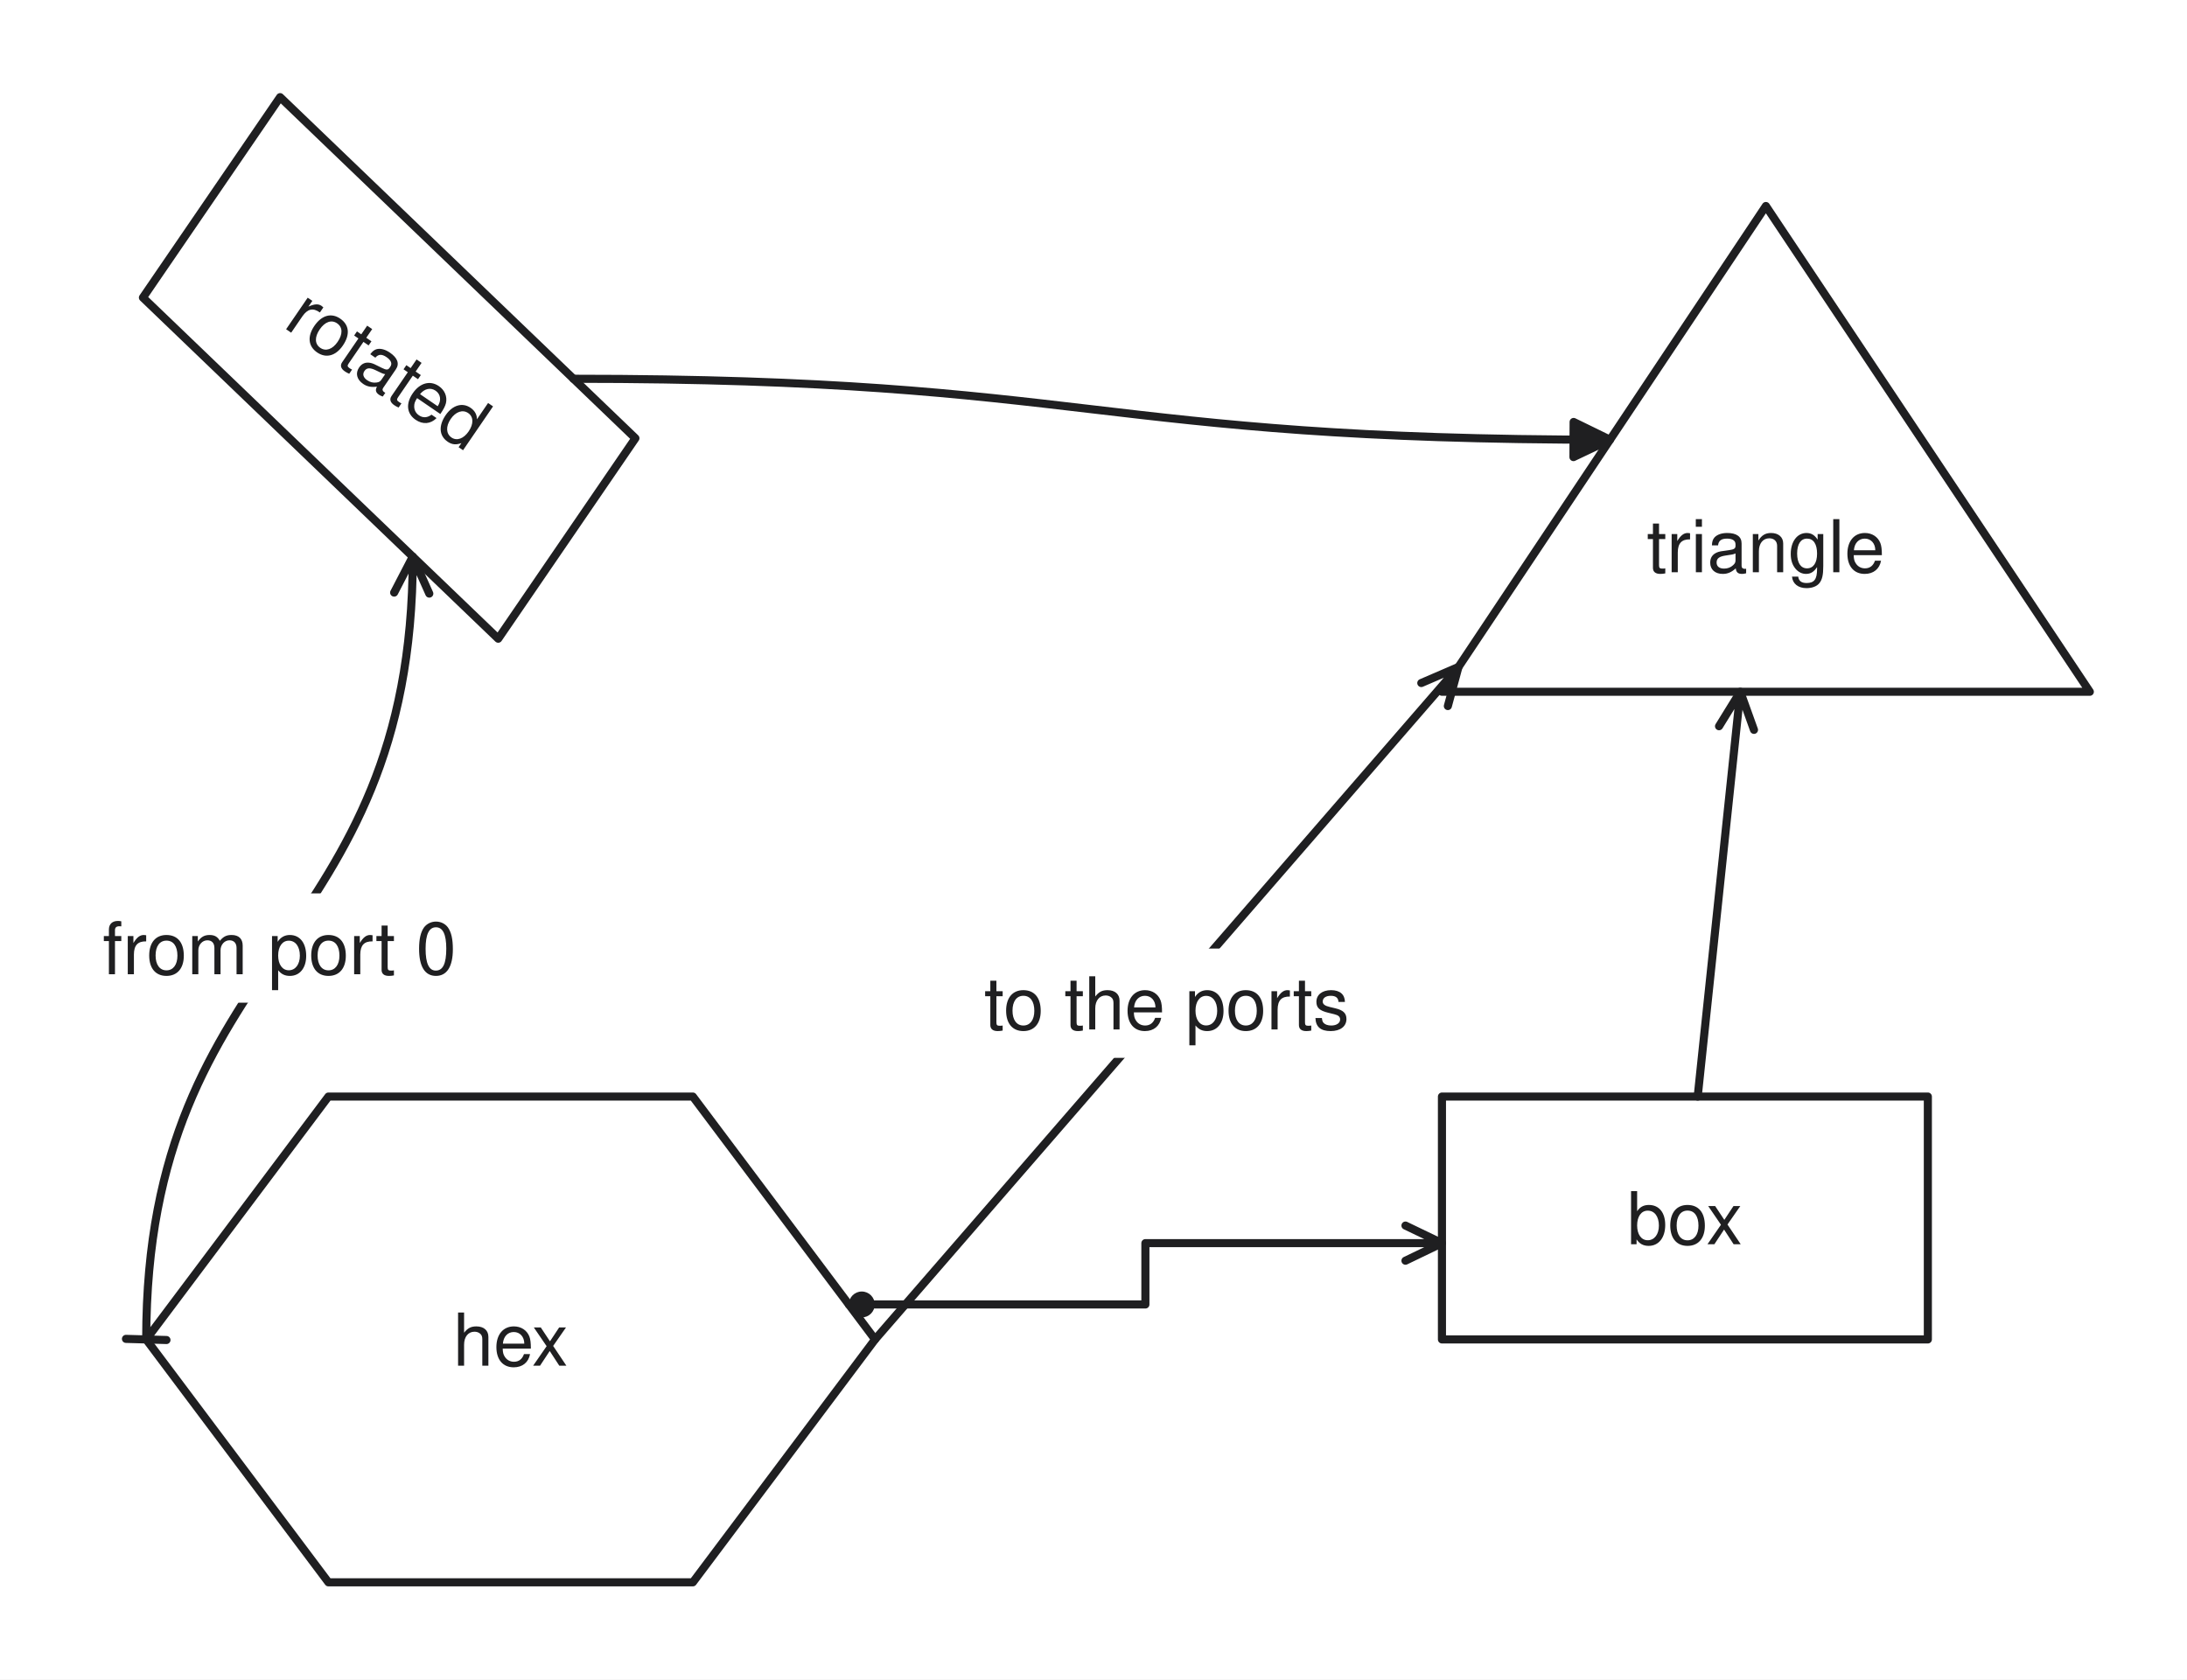
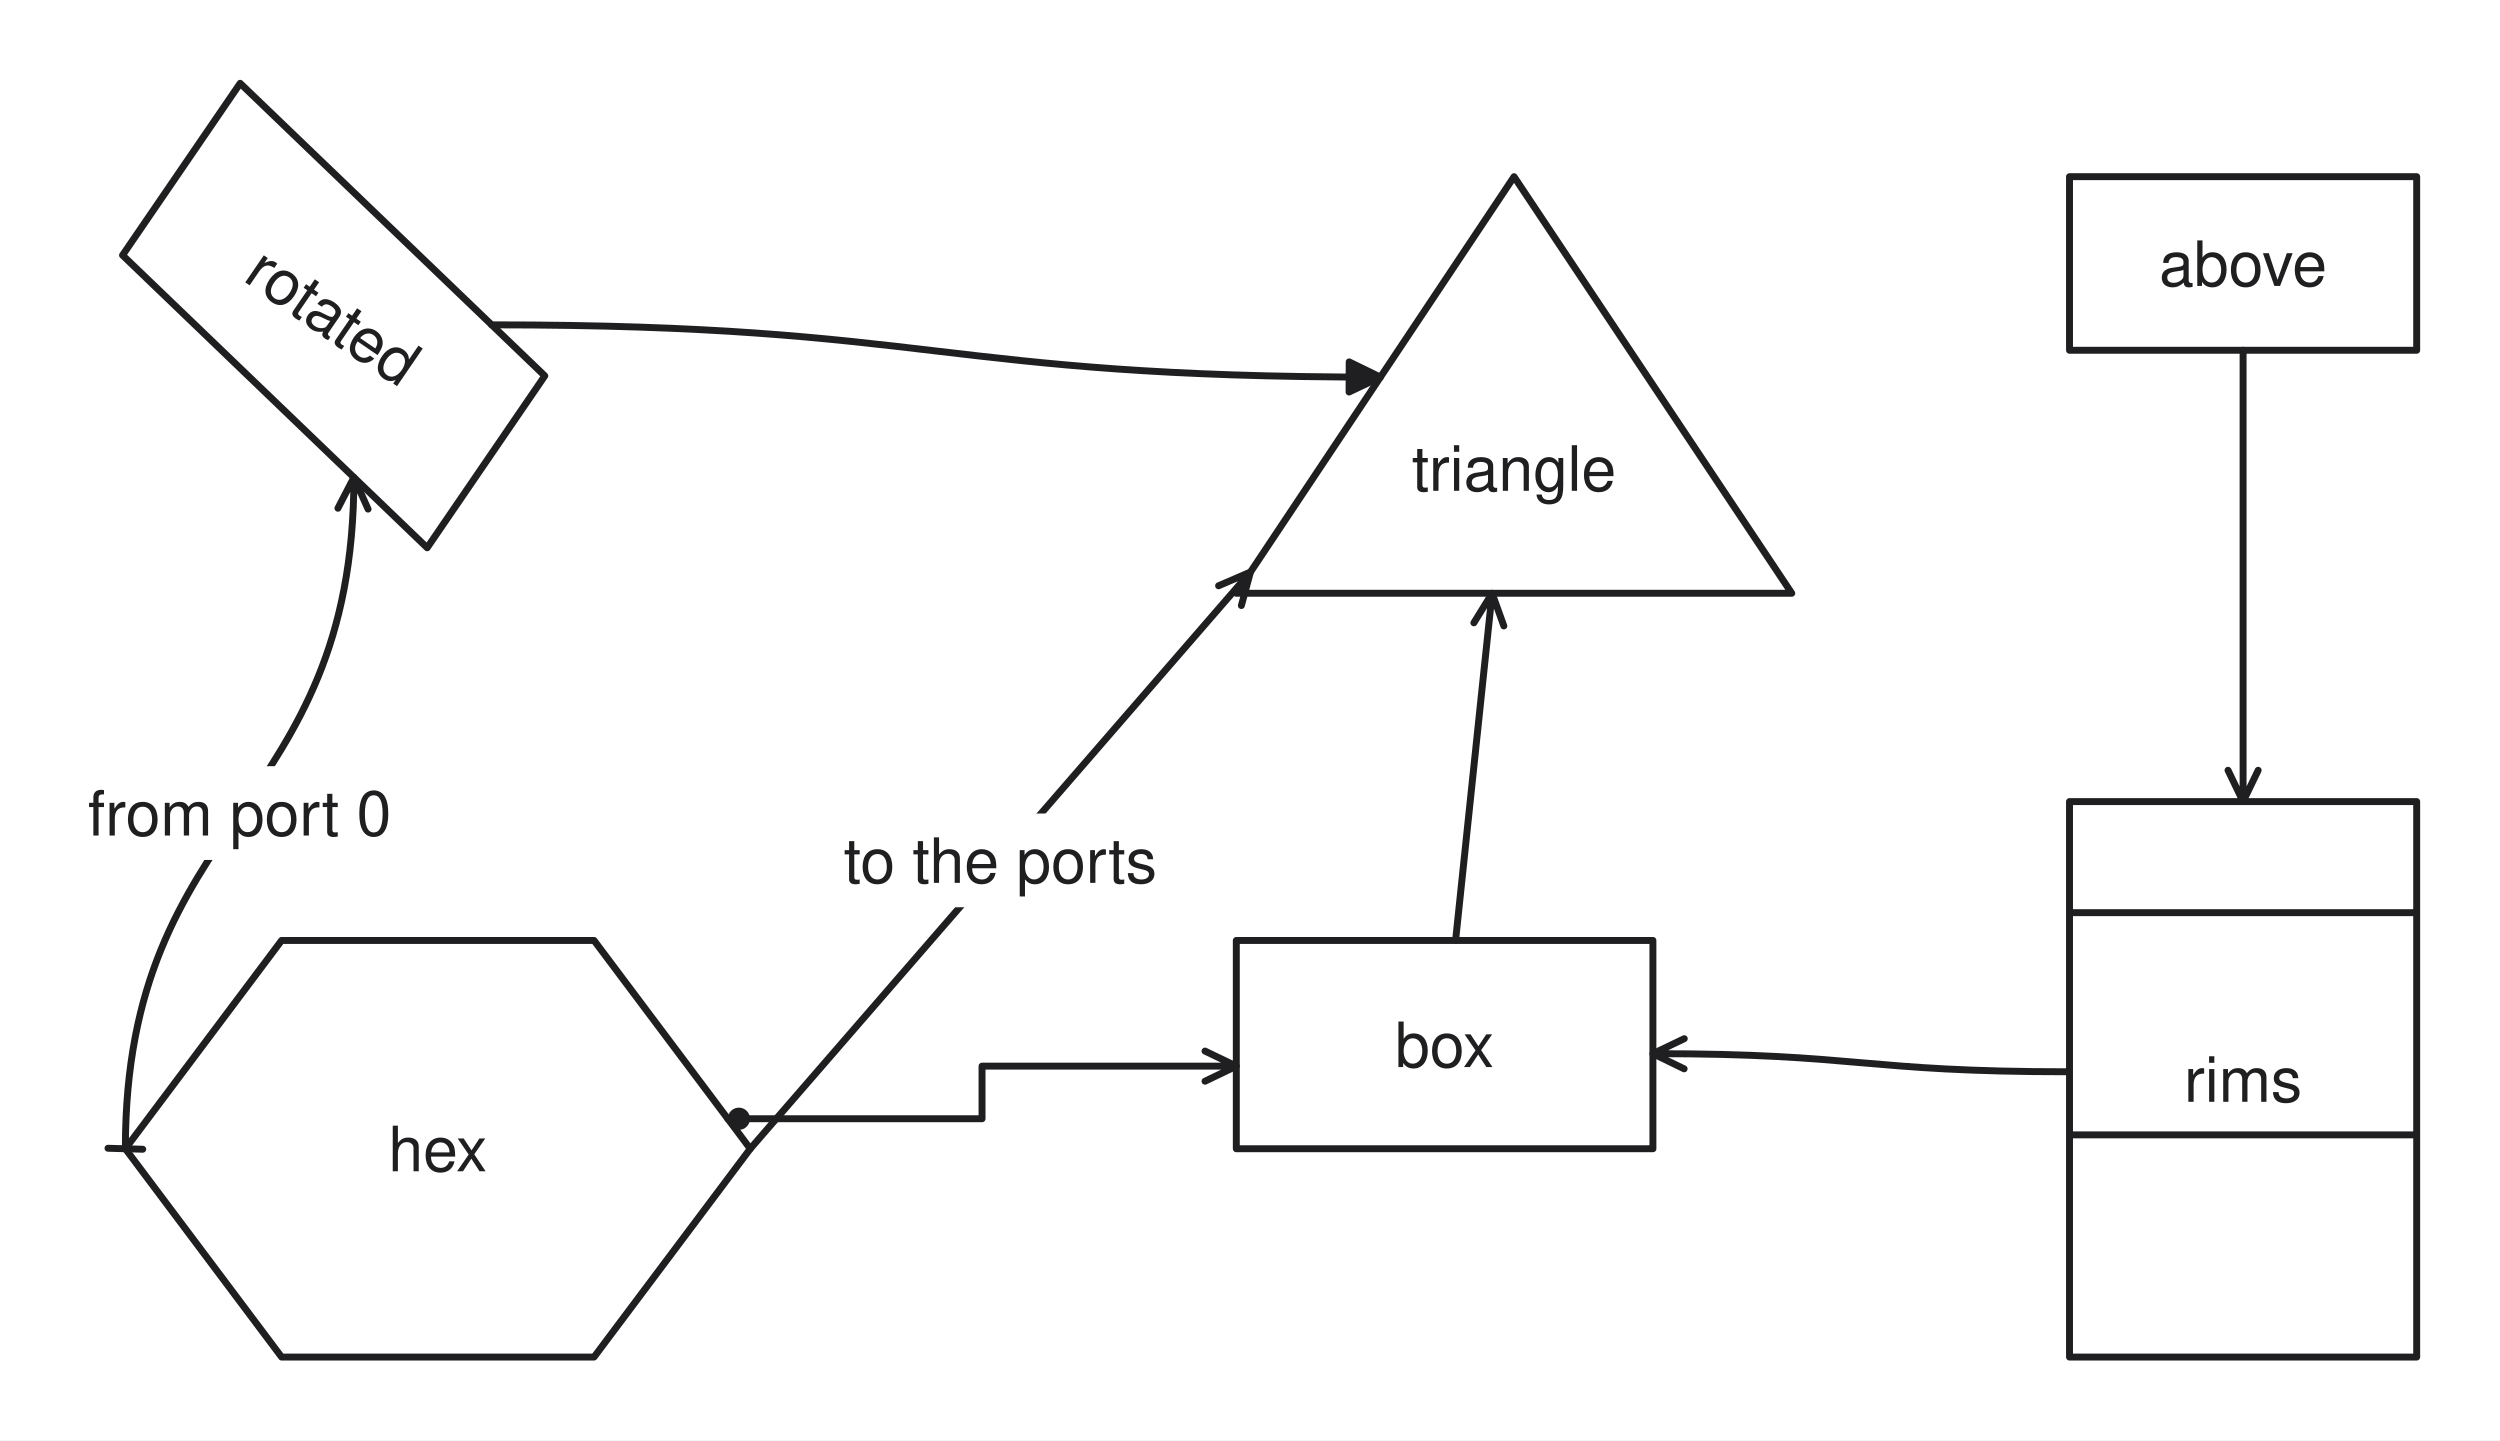
- <svg xmlns="http://www.w3.org/2000/svg" width="540.11" height="414.89" viewBox="3.89 -10.89 540.11 414.89">
-   <rect x="3.89" y="-10.89" width="540.11" height="414.89" fill="#ffffff" />
+ <svg xmlns="http://www.w3.org/2000/svg" width="720.11" height="414.89" viewBox="3.89 -10.89 720.11 414.89">
+   <rect x="3.89" y="-10.89" width="720.11" height="414.89" fill="#ffffff" />
  <path d="M440 40 C466.67 80 493.33 120 520 160 C466.67 160 413.33 160 360 160 C386.67 120 413.33 80 440 40 Z" fill="none" stroke="#1f1f21" stroke-width="2" stroke-linecap="round" stroke-linejoin="round" />
  <text x="440" font-family="Helvetica Neue, Helvetica, Arial, sans-serif" font-size="18" fill="#1f1f21" text-anchor="middle">
    <tspan x="440" y="130.48">triangle</tspan>
  </text>
  <g transform="rotate(34.38 100 80)">
    <path d="M40 40 C80 46.67 120 53.33 160 60 C160 80 160 100 160 120 C120 113.33 80 106.67 40 100 C40 80 40 60 40 40 Z" fill="none" stroke="#1f1f21" stroke-width="2" stroke-linecap="round" stroke-linejoin="round" />
    <text x="100" font-family="Helvetica Neue, Helvetica, Arial, sans-serif" font-size="18" fill="#1f1f21" text-anchor="middle">
      <tspan x="100" y="86.48">rotated</tspan>
    </text>
  </g>
  <path d="M85 260 C115 260 145 260 175 260 C190 280 205 300 220 320 C205 340 190 360 175 380 C145 380 115 380 85 380 C70 360 55 340 40 320 C55 300 70 280 85 260 Z" fill="none" stroke="#1f1f21" stroke-width="2" stroke-linecap="round" stroke-linejoin="round" />
  <text x="130" font-family="Helvetica Neue, Helvetica, Arial, sans-serif" font-size="18" fill="#1f1f21" text-anchor="middle">
    <tspan x="130" y="326.48">hex</tspan>
  </text>
  <path d="M360 260 L480 260 L480 320 L360 320 Z" fill="none" stroke="#1f1f21" stroke-width="2" stroke-linecap="round" stroke-linejoin="round" />
  <text x="420" font-family="Helvetica Neue, Helvetica, Arial, sans-serif" font-size="18" fill="#1f1f21" text-anchor="middle">
    <tspan x="420" y="296.48">box</tspan>
  </text>
  <path d="M423.16 260 L433.68 160 M428.43 168.51 L433.68 160 M437.06 169.41 L433.68 160" fill="none" stroke="#1f1f21" stroke-width="2" stroke-linecap="round" stroke-linejoin="round" />
  <path d="M145.51 82.68 C273.51 82.68 273.51 97.74 401.51 97.74 M392.52 93.35 L401.51 97.74 M392.48 102.03 L401.51 97.74 M392.52 93.35 L392.48 102.03" fill="none" stroke="#1f1f21" stroke-width="2" stroke-linecap="round" stroke-linejoin="round" />
  <path d="M401.51 97.74 L392.52 93.35 L392.48 102.03 Z" fill="#1f1f21" stroke="none" />
  <path d="M213.52 311.36 L286.76 311.36 M286.76 311.36 L286.76 296.21 M286.76 296.21 L360 296.21 M350.99 291.87 L360 296.21 M350.99 300.55 L360 296.21" fill="none" stroke="#1f1f21" stroke-width="2" stroke-linecap="round" stroke-linejoin="round" />
  <path d="M219.92 311.36 C219.92 313.13 218.49 314.56 216.72 314.56 C214.95 314.56 213.52 313.13 213.52 311.36 C213.52 309.59 214.95 308.16 216.72 308.16 C218.49 308.16 219.92 309.59 219.92 311.36 Z" fill="#1f1f21" stroke="none" />
  <path d="M220 320 L364.08 153.88 M354.9 157.84 L364.08 153.88 M361.46 163.53 L364.08 153.88" fill="none" stroke="#1f1f21" stroke-width="2" stroke-linecap="round" stroke-linejoin="round" />
  <rect x="239.04" y="223.44" width="106" height="27" fill="#ffffff" />
  <text x="292.04" font-family="Helvetica Neue, Helvetica, Arial, sans-serif" font-size="18" fill="#1f1f21" text-anchor="middle">
    <tspan x="292.04" y="243.42">to the ports</tspan>
  </text>
  <path d="M40 320 C40 223.31 105.83 223.31 105.83 126.62 M101.23 135.5 L105.83 126.62 M109.91 135.75 L105.83 126.62 M45 320.14 L35 319.86" fill="none" stroke="#1f1f21" stroke-width="2" stroke-linecap="round" stroke-linejoin="round" />
  <rect x="21.91" y="209.81" width="102" height="27" fill="#ffffff" />
  <text x="72.91" font-family="Helvetica Neue, Helvetica, Arial, sans-serif" font-size="18" fill="#1f1f21" text-anchor="middle">
    <tspan x="72.91" y="229.79">from port 0</tspan>
  </text>
+   <path d="M600 220 C633.33 220 666.67 220 700 220 C700 273.33 700 326.67 700 380 C666.67 380 633.33 380 600 380 C600 326.67 600 273.33 600 220 Z M600 252 C633.33 252 666.67 252 700 252 M600 316 C633.33 316 666.67 316 700 316" fill="none" stroke="#1f1f21" stroke-width="2" stroke-linecap="round" stroke-linejoin="round" />
+   <text x="650" font-family="Helvetica Neue, Helvetica, Arial, sans-serif" font-size="18" fill="#1f1f21" text-anchor="middle">
+     <tspan x="650" y="306.48">rims</tspan>
+   </text>
+   <path d="M600 40 L700 40 L700 90 L600 90 Z" fill="none" stroke="#1f1f21" stroke-width="2" stroke-linecap="round" stroke-linejoin="round" />
+   <text x="650" font-family="Helvetica Neue, Helvetica, Arial, sans-serif" font-size="18" fill="#1f1f21" text-anchor="middle">
+     <tspan x="650" y="71.48">above</tspan>
+   </text>
+   <path d="M650 90 L650 220 M654.34 210.99 L650 220 M645.66 210.99 L650 220" fill="none" stroke="#1f1f21" stroke-width="2" stroke-linecap="round" stroke-linejoin="round" />
+   <path d="M600 297.83 C540 297.83 540 292.61 480 292.61 M488.99 296.98 L480 292.61 M489.03 288.3 L480 292.61" fill="none" stroke="#1f1f21" stroke-width="2" stroke-linecap="round" stroke-linejoin="round" />
</svg>
